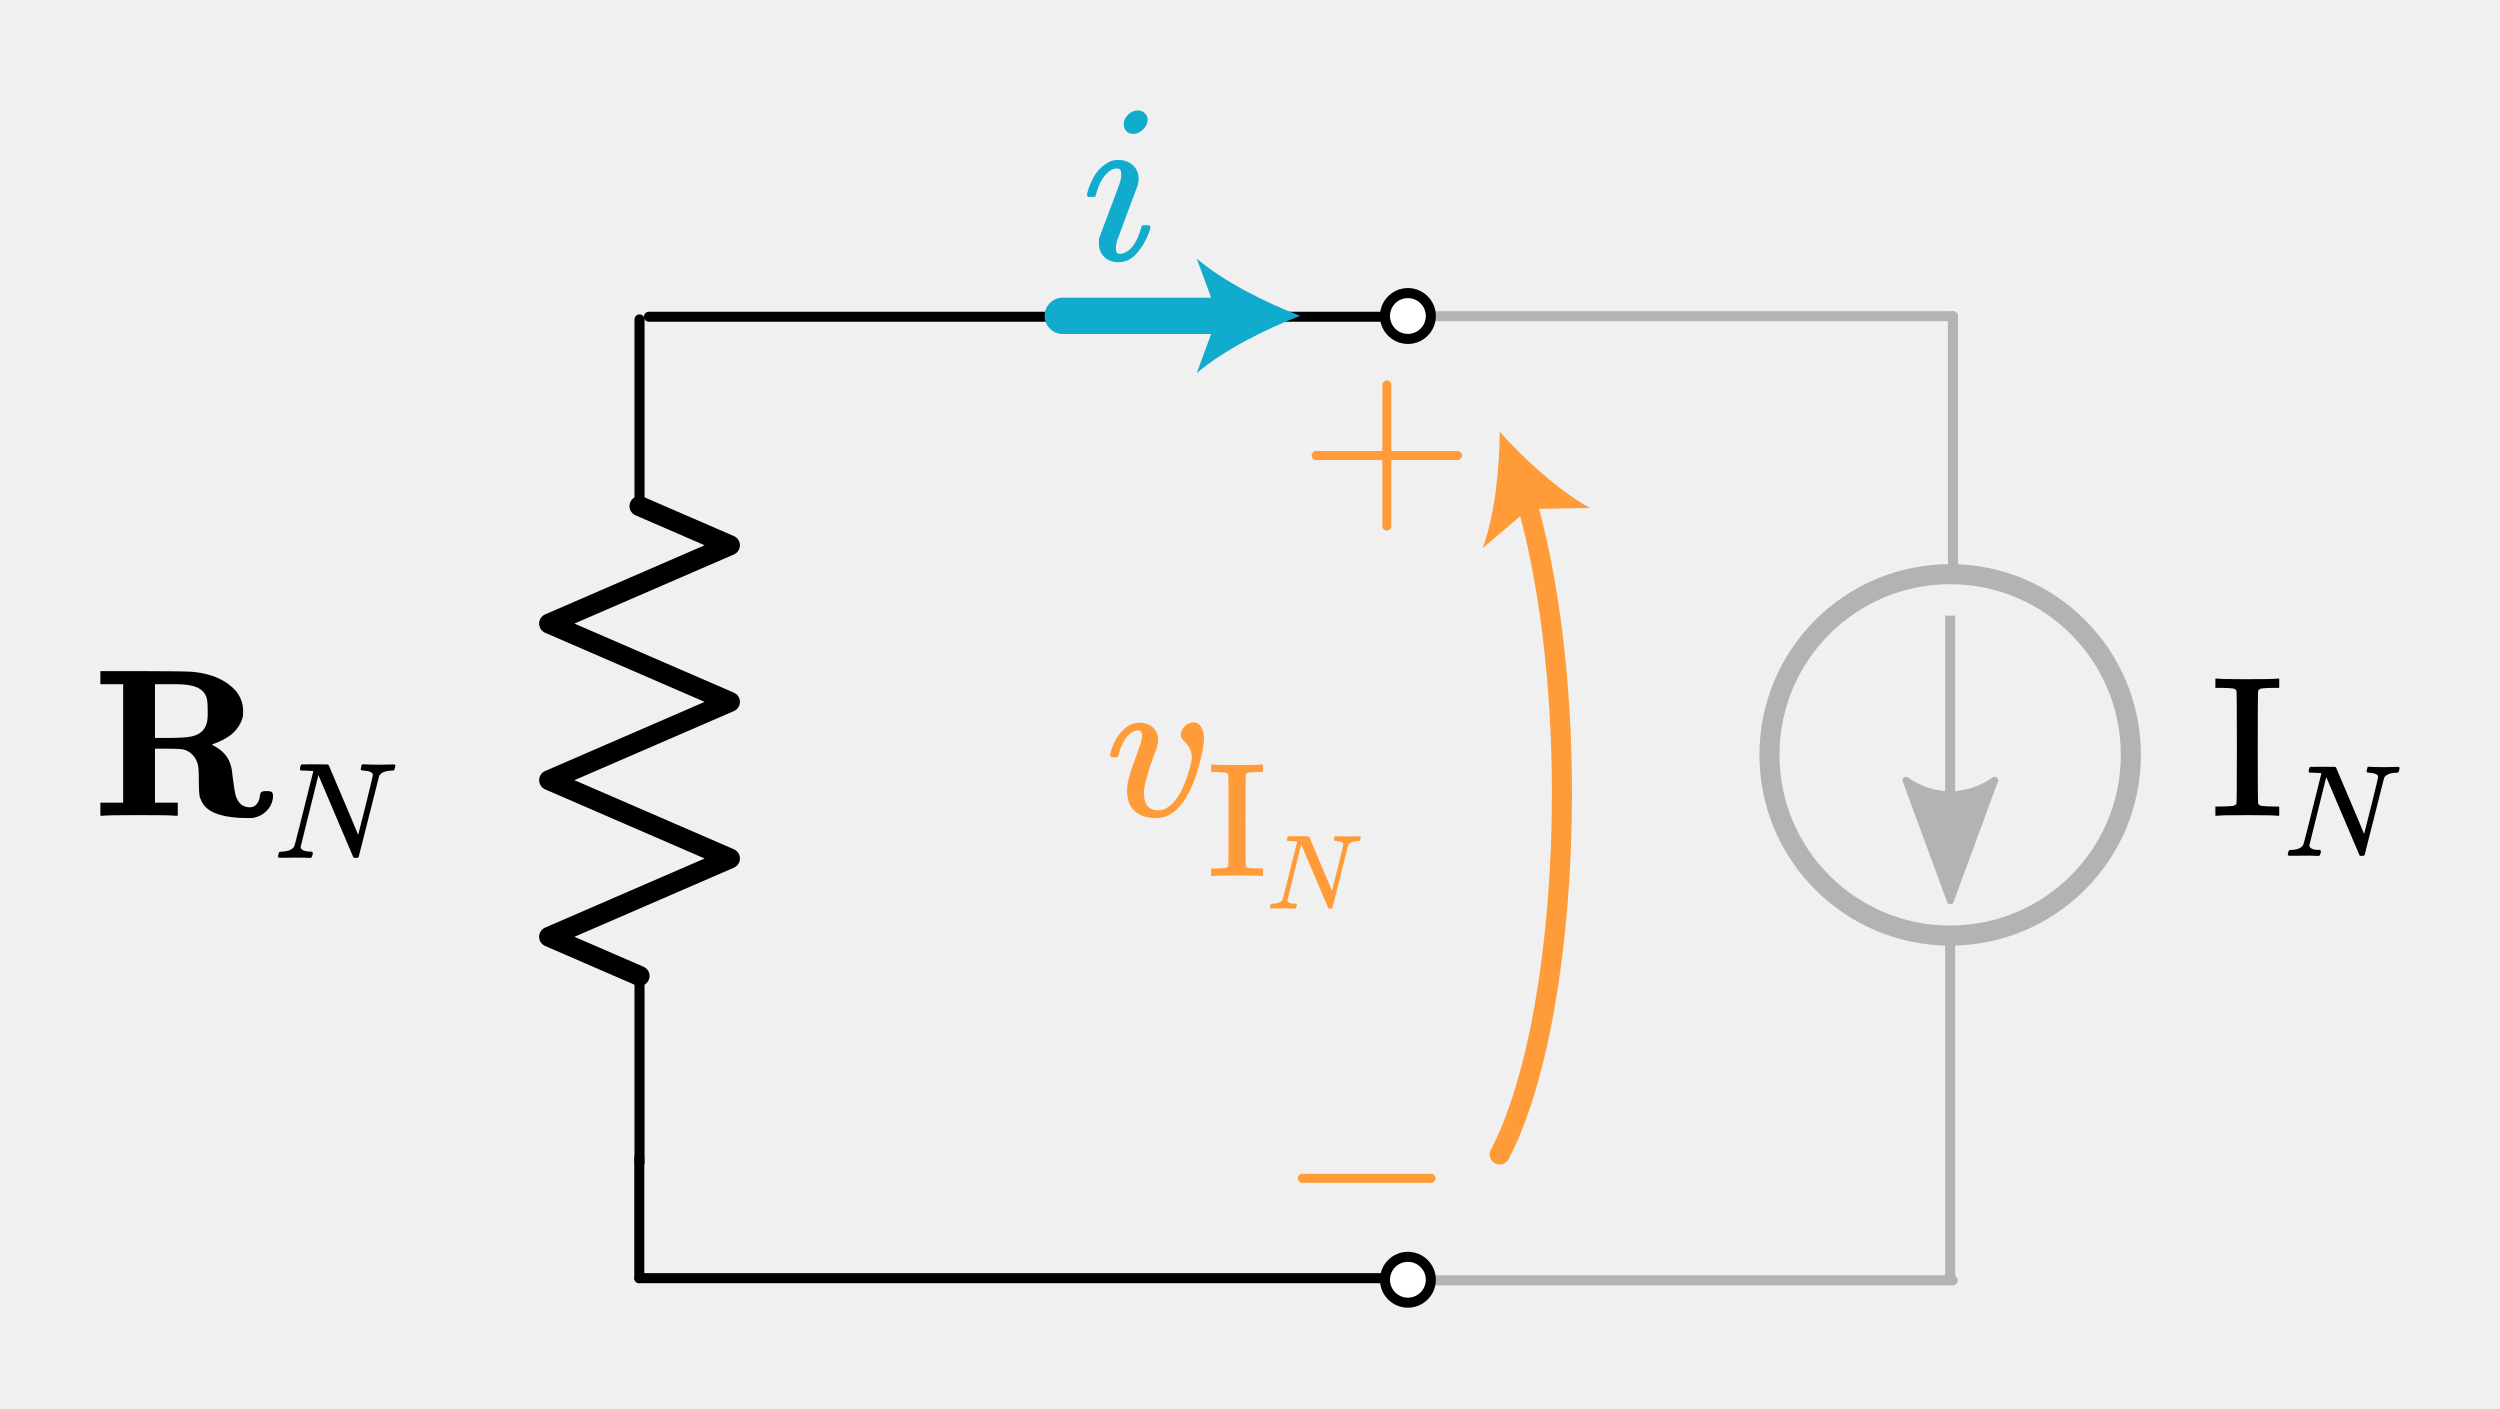
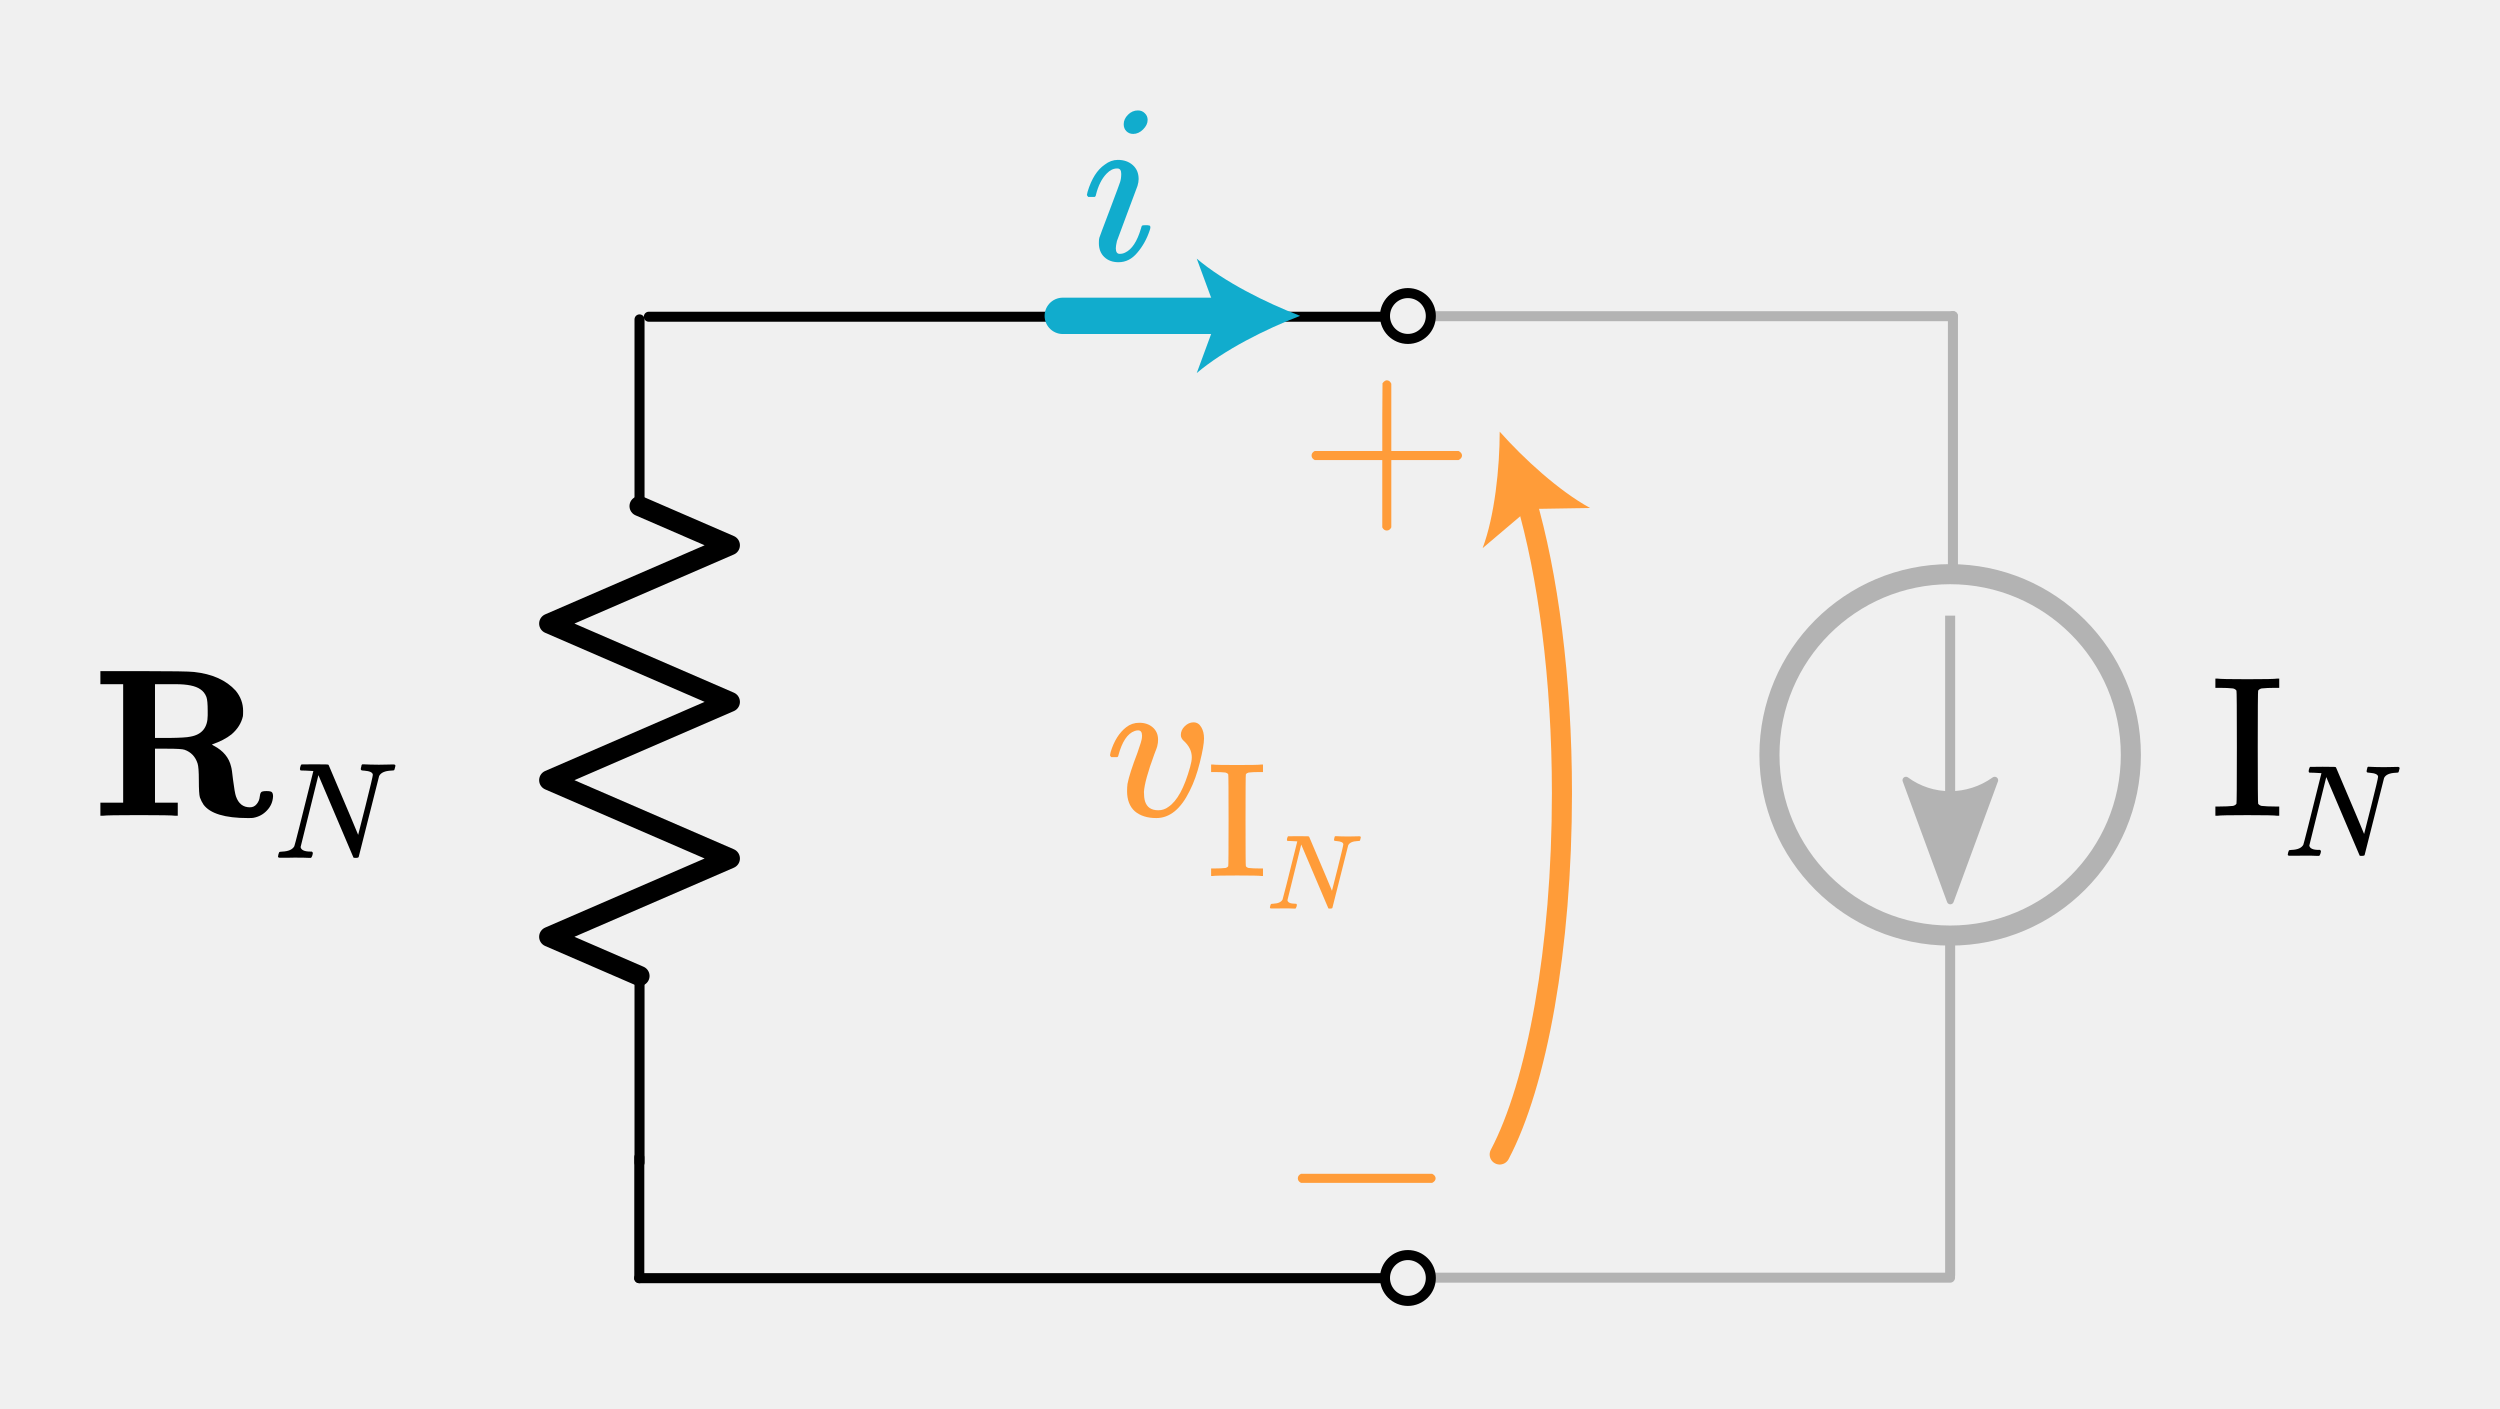
<svg xmlns="http://www.w3.org/2000/svg" version="1.1" id="Layer_1" x="0px" y="0px" viewBox="0 0 249.028 140.261" xml:space="preserve" width="249.028" height="140.261">
  <defs id="defs4921">
    <marker style="overflow:visible" id="marker11149" refX="0" refY="0" orient="auto">
      <path transform="matrix(0.2,0,0,0.2,1.48,0.2)" style="fill:#000000;fill-opacity:1;fill-rule:evenodd;stroke:#000000;stroke-width:1pt;stroke-opacity:1" d="m -2.5,-1 c 0,2.76 -2.24,5 -5,5 -2.76,0 -5,-2.24 -5,-5 0,-2.76 2.24,-5 5,-5 2.76,0 5,2.24 5,5 z" id="path11151" />
    </marker>
    <marker orient="auto" refY="0" refX="0" id="Arrow2Lstart" style="overflow:visible">
      <path id="path5963" style="fill-rule:evenodd;stroke-width:0.625;stroke-linejoin:round" d="M 8.719,4.034 -2.207,0.016 8.719,-4.002 c -1.745,2.372 -1.735,5.617 -6e-7,8.035 z" transform="matrix(1.1,0,0,1.1,1.1,0)" />
    </marker>
    <marker style="overflow:visible" id="marker7822" refX="0" refY="0" orient="auto">
      <path transform="matrix(1.1,0,0,1.1,1.1,0)" d="M 8.719,4.034 -2.207,0.016 8.719,-4.002 c -1.745,2.372 -1.735,5.617 -6e-7,8.035 z" style="fill:#b3b3b3;fill-opacity:1;fill-rule:evenodd;stroke:#b3b3b3;stroke-width:0.625;stroke-linejoin:round;stroke-opacity:1" id="path7824" />
    </marker>
    <marker orient="auto" refY="0" refX="0" id="Arrow2Lstart-6" style="overflow:visible">
      <path id="path8145-1" style="fill:#000000;fill-opacity:1;fill-rule:evenodd;stroke:#000000;stroke-width:0.625;stroke-linejoin:round;stroke-opacity:1" d="M 8.719,4.034 -2.207,0.016 8.719,-4.002 c -1.745,2.372 -1.735,5.617 -6e-7,8.035 z" transform="matrix(1.1,0,0,1.1,1.1,0)" />
    </marker>
  </defs>
  <style type="text/css" id="style4823">
	.st0{fill:none;stroke:#000000;stroke-width:0.5;stroke-linecap:round;stroke-miterlimit:10;}
	.st1{fill:none;stroke:#000000;stroke-width:0.5;stroke-miterlimit:10;}
	.st2{fill:none;stroke:#11ACCD;stroke-width:3;stroke-linecap:round;stroke-miterlimit:10;}
	.st3{fill:#11ACCD;}
	.st4{fill:none;stroke:#11ACCD;stroke-width:4;stroke-miterlimit:10;}
	.st5{fill:none;stroke:#000000;stroke-linecap:round;stroke-linejoin:round;stroke-miterlimit:10;}
	.st6{fill:none;stroke:#000000;stroke-width:2;stroke-linecap:round;stroke-linejoin:round;stroke-miterlimit:10;}
	.st7{fill:none;stroke:#000000;stroke-width:2;stroke-miterlimit:10;}
	.st8{fill:none;stroke:#000000;stroke-linecap:round;stroke-miterlimit:10;}
	.st9{fill:none;stroke:#000000;stroke-width:1.5;stroke-miterlimit:10;}
	.st10{fill:none;stroke:#000000;stroke-width:1.5;stroke-linecap:round;stroke-miterlimit:10;}
	.st11{fill:none;stroke:#000000;stroke-width:2;stroke-linecap:round;stroke-miterlimit:10;}
	.st12{fill:none;}
	.st13{stroke:#000000;stroke-linecap:round;stroke-linejoin:round;stroke-miterlimit:10;}
	.st14{fill:none;stroke:#000000;stroke-miterlimit:10;}
	.st15{fill:#FFFFFF;stroke:#000000;stroke-miterlimit:10;}
	.st16{fill:#FF9C39;}
	.st17{fill:none;stroke:#E07D10;stroke-width:2;stroke-linecap:round;stroke-miterlimit:10;}
	.st18{fill:#E07D10;}
	.st19{fill:none;stroke:#FF9C39;stroke-width:2;stroke-linecap:round;stroke-miterlimit:10;}
	.st20{fill:none;stroke:#FF9C39;stroke-width:3;stroke-linecap:round;stroke-miterlimit:10;}
	.st21{fill:none;stroke:#1FAB54;stroke-width:3;stroke-miterlimit:10;}
	.st22{fill:#1FAB54;}
	.st23{font-family:'KaTeX_Main-Regular';}
	.st24{font-size:21px;}
	.st25{font-family:'KaTeX_Main-Italic';}
	.st26{fill:none;stroke:#11ACCD;stroke-width:2;stroke-linecap:round;stroke-miterlimit:10;}
</style>
-   <path style="fill:none;fill-rule:evenodd;stroke:#000000;stroke-width:1px;stroke-linecap:round;stroke-linejoin:miter;stroke-opacity:1" d="M 63.681,127.319 H 139.827" id="path21013" />
+   <path style="fill:none;fill-rule:evenodd;stroke:#000000;stroke-width:1px;stroke-linecap:round;stroke-linejoin:miter;stroke-opacity:1" d="M 63.668,127.319 H 137.867" id="path21013" />
  <g id="g4867-5" transform="rotate(90,99.94442,17.7595)">
    <line class="st5" x1="179.4" y1="54" x2="198" y2="54" id="line4869-4" style="fill:none;stroke:#000000;stroke-linecap:round;stroke-linejoin:round;stroke-miterlimit:10" />
    <polyline class="st6" points="132.6,54 136.5,45 144.3,63 152.1,45 159.9,63 167.7,45 175.5,63 179.4,54  " id="polyline4871-6" style="fill:none;stroke:#000000;stroke-width:2;stroke-linecap:round;stroke-linejoin:round;stroke-miterlimit:10" />
    <line class="st5" x1="114" y1="54" x2="132.6" y2="54" id="line4873-4" style="fill:none;stroke:#000000;stroke-linecap:round;stroke-linejoin:round;stroke-miterlimit:10" />
    <rect x="114" y="42" class="st12" width="84" height="24" id="rect4875-2" style="fill:none" />
  </g>
-   <path style="fill:none;fill-rule:evenodd;stroke:#b3b3b3;stroke-width:1;stroke-linecap:round;stroke-linejoin:miter;stroke-miterlimit:4;stroke-dasharray:none;stroke-opacity:1" d="m 141.429,127.534 h 53.078" id="path4191-2" />
-   <circle style="fill:#ffffff;fill-opacity:1;stroke:#000000;stroke-width:1;stroke-linecap:round;stroke-linejoin:round;stroke-miterlimit:4;stroke-dasharray:none;stroke-opacity:1" id="path4193-7-4-3" cx="140.243" cy="127.477" r="2.284" />
-   <path style="fill:none;fill-rule:evenodd;stroke:#b3b3b3;stroke-width:1;stroke-linecap:round;stroke-linejoin:miter;stroke-miterlimit:4;stroke-dasharray:none;stroke-opacity:1" d="m 141.548,31.496 h 52.981" id="path4227-7" />
+   <path style="fill:none;fill-rule:evenodd;stroke:#b3b3b3;stroke-width:1;stroke-linecap:round;stroke-linejoin:miter;stroke-miterlimit:4;stroke-dasharray:none;stroke-opacity:1" d="m 142.741,127.271 h 51.505" id="path4191-2" />
+   <circle style="fill:none;fill-opacity:1;stroke:#000000;stroke-width:1;stroke-linecap:round;stroke-linejoin:round;stroke-miterlimit:4;stroke-dasharray:none;stroke-opacity:1" id="path4193-7-4-3" cx="140.243" cy="127.302" r="2.284" />
+   <path style="fill:none;fill-rule:evenodd;stroke:#b3b3b3;stroke-width:1;stroke-linecap:round;stroke-linejoin:miter;stroke-miterlimit:4;stroke-dasharray:none;stroke-opacity:1" d="m 142.776,31.496 h 51.753" id="path4227-7" />
  <path style="fill:none;fill-rule:evenodd;stroke:#000000;stroke-width:1px;stroke-linecap:round;stroke-linejoin:miter;stroke-opacity:1" d="m 63.681,115.276 v 12.044" id="path8121" />
  <g aria-label="RN" style="font-style:normal;font-variant:normal;font-weight:normal;font-stretch:normal;font-size:21px;line-height:0%;font-family:KaTeX_Main;-inkscape-font-specification:'KaTeX_Main, Normal';text-align:start;writing-mode:lr-tb;text-anchor:start" id="text4877-9">
-     <path d="m 17.455,81.257 q -0.399,-0.063 -3.612,-0.063 -3.192,0 -3.591,0.063 H 10 v -1.302 H 12.268 v -11.802 H 10 v -1.302 H 14.095 q 4.536,0 5.229,0.084 2.73,0.294 4.158,1.869 0.735,0.903 0.735,2.016 0,0.399 -0.021,0.525 -0.231,1.029 -1.134,1.806 -0.735,0.588 -1.953,1.008 0.021,0.021 0.084,0.063 0.063,0.021 0.105,0.063 1.407,0.735 1.722,2.079 0.084,0.273 0.189,1.281 0.168,1.323 0.294,1.68 0.378,1.092 1.386,1.092 0.42,0 0.672,-0.315 0.273,-0.315 0.315,-0.756 0.021,-0.273 0.126,-0.42 0.084,-0.126 0.546,-0.126 0.462,0 0.546,0.126 0.105,0.126 0.105,0.399 -0.042,0.819 -0.609,1.407 -0.546,0.588 -1.365,0.735 -0.084,0.021 -0.525,0.021 -3.444,0 -4.431,-1.344 -0.21,-0.315 -0.357,-0.714 -0.105,-0.357 -0.105,-1.701 0,-1.302 -0.126,-1.68 -0.336,-1.029 -1.302,-1.365 -0.294,-0.105 -1.722,-0.105 h -1.218 v 5.376 h 2.268 v 1.302 z m 2.499,-12.6 q -0.714,-0.504 -2.457,-0.504 h -0.798 -1.26 v 5.355 h 1.428 q 1.638,-0.021 2.079,-0.126 1.743,-0.294 1.743,-2.121 v -0.462 q 0,-1.008 -0.126,-1.365 -0.189,-0.504 -0.609,-0.777 z" style="font-style:normal;font-variant:normal;font-weight:bold;font-stretch:normal;font-size:21px;font-family:KaTeX_Main;-inkscape-font-specification:'KaTeX_Main, Bold';font-variant-ligatures:normal;font-variant-caps:normal;font-variant-numeric:normal;font-feature-settings:normal;text-align:start;writing-mode:lr-tb;text-anchor:start" id="path2429" />
-     <path d="m 27.897,85.443 q -0.205,0 -0.205,-0.123 0,-0.041 0.041,-0.218 0.055,-0.177 0.068,-0.191 0.027,-0.082 0.314,-0.082 0.928,-0.041 1.201,-0.532 0.068,-0.123 1.897,-7.494 -0.027,-0.014 -0.751,-0.041 -0.409,0 -0.491,-0.014 -0.068,-0.014 -0.082,-0.082 -0.027,-0.041 0.014,-0.246 0.068,-0.246 0.123,-0.273 0.027,-0.014 1.324,-0.014 1.051,0 1.201,0.014 0.164,0 0.191,0.068 l 0.723,1.706 q 0.723,1.706 1.461,3.44 0.737,1.734 0.751,1.802 l 0.737,-2.907 q 0.723,-2.88 0.723,-3.071 0,-0.355 -0.874,-0.423 -0.287,0 -0.314,-0.096 -0.027,-0.041 0.014,-0.218 0.014,-0.041 0.027,-0.096 0.014,-0.055 0.014,-0.082 0,-0.027 0.014,-0.055 0.014,-0.027 0.027,-0.041 0.014,-0.014 0.027,-0.027 0.014,-0.014 0.041,-0.014 0.027,0 0.068,0 0.191,0 0.682,0.027 0.505,0.014 0.874,0.014 0.355,0 0.805,-0.014 0.464,-0.014 0.642,-0.014 0.205,0 0.205,0.137 0,0.055 -0.055,0.232 -0.041,0.164 -0.055,0.177 -0.027,0.068 -0.3,0.068 -0.969,0.041 -1.215,0.546 l -2.034,8.053 q -0.027,0.096 -0.287,0.096 -0.191,0 -0.232,-0.027 l -3.494,-8.217 q -1.774,7.112 -1.774,7.166 0.082,0.45 0.983,0.45 h 0.137 q 0.082,0.068 0.096,0.123 0.014,0.041 -0.041,0.246 -0.055,0.177 -0.137,0.259 h -0.177 q -0.423,-0.027 -1.474,-0.027 -0.273,0 -0.751,0.014 -0.464,0 -0.682,0 z" style="font-style:normal;font-variant:normal;font-weight:normal;font-stretch:normal;font-size:65%;font-family:KaTeX_Math;-inkscape-font-specification:'KaTeX_Math, Normal';font-variant-ligatures:normal;font-variant-caps:normal;font-variant-numeric:normal;font-feature-settings:normal;text-align:start;writing-mode:lr-tb;baseline-shift:sub;text-anchor:start" id="path2431" />
+     <path d="m 17.455,81.257 q -0.399,-0.063 -3.612,-0.063 -3.192,0 -3.591,0.063 H 10 v -1.302 H 12.268 v -11.802 H 10 v -1.302 H 14.095 q 4.536,0 5.229,0.084 2.73,0.294 4.158,1.869 0.735,0.903 0.735,2.016 0,0.399 -0.021,0.525 -0.231,1.029 -1.134,1.806 -0.735,0.588 -1.953,1.008 0.021,0.021 0.084,0.063 0.063,0.021 0.105,0.063 1.407,0.735 1.722,2.079 0.084,0.273 0.189,1.281 0.168,1.323 0.294,1.68 0.378,1.092 1.386,1.092 0.42,0 0.672,-0.315 0.273,-0.315 0.315,-0.756 0.021,-0.273 0.126,-0.42 0.084,-0.126 0.546,-0.126 0.462,0 0.546,0.126 0.105,0.126 0.105,0.399 -0.042,0.819 -0.609,1.407 -0.546,0.588 -1.365,0.735 -0.084,0.021 -0.525,0.021 -3.444,0 -4.431,-1.344 -0.21,-0.315 -0.357,-0.714 -0.105,-0.357 -0.105,-1.701 0,-1.302 -0.126,-1.68 -0.336,-1.029 -1.302,-1.365 -0.294,-0.105 -1.722,-0.105 h -1.218 v 5.376 h 2.268 v 1.302 z m 2.499,-12.6 q -0.714,-0.504 -2.457,-0.504 h -0.798 -1.26 v 5.355 h 1.428 q 1.638,-0.021 2.079,-0.126 1.743,-0.294 1.743,-2.121 v -0.462 q 0,-1.008 -0.126,-1.365 -0.189,-0.504 -0.609,-0.777 z" style="font-style:normal;font-variant:normal;font-weight:bold;font-stretch:normal;font-size:21px;font-family:KaTeX_Main;-inkscape-font-specification:'KaTeX_Main, Bold';font-variant-ligatures:normal;font-variant-caps:normal;font-variant-numeric:normal;font-feature-settings:normal;text-align:start;writing-mode:lr-tb;text-anchor:start" id="path54214" />
+     <path d="m 27.897,85.443 q -0.205,0 -0.205,-0.123 0,-0.041 0.041,-0.218 0.055,-0.177 0.068,-0.191 0.027,-0.082 0.314,-0.082 0.928,-0.041 1.201,-0.532 0.068,-0.123 1.897,-7.494 -0.027,-0.014 -0.751,-0.041 -0.409,0 -0.491,-0.014 -0.068,-0.014 -0.082,-0.082 -0.027,-0.041 0.014,-0.246 0.068,-0.246 0.123,-0.273 0.027,-0.014 1.324,-0.014 1.051,0 1.201,0.014 0.164,0 0.191,0.068 l 0.723,1.706 q 0.723,1.706 1.461,3.44 0.737,1.734 0.751,1.802 l 0.737,-2.907 q 0.723,-2.88 0.723,-3.071 0,-0.355 -0.874,-0.423 -0.287,0 -0.314,-0.096 -0.027,-0.041 0.014,-0.218 0.014,-0.041 0.027,-0.096 0.014,-0.055 0.014,-0.082 0,-0.027 0.014,-0.055 0.014,-0.027 0.027,-0.041 0.014,-0.014 0.027,-0.027 0.014,-0.014 0.041,-0.014 0.027,0 0.068,0 0.191,0 0.682,0.027 0.505,0.014 0.874,0.014 0.355,0 0.805,-0.014 0.464,-0.014 0.642,-0.014 0.205,0 0.205,0.137 0,0.055 -0.055,0.232 -0.041,0.164 -0.055,0.177 -0.027,0.068 -0.3,0.068 -0.969,0.041 -1.215,0.546 l -2.034,8.053 q -0.027,0.096 -0.287,0.096 -0.191,0 -0.232,-0.027 l -3.494,-8.217 q -1.774,7.112 -1.774,7.166 0.082,0.45 0.983,0.45 h 0.137 q 0.082,0.068 0.096,0.123 0.014,0.041 -0.041,0.246 -0.055,0.177 -0.137,0.259 h -0.177 q -0.423,-0.027 -1.474,-0.027 -0.273,0 -0.751,0.014 -0.464,0 -0.682,0 z" style="font-style:normal;font-variant:normal;font-weight:normal;font-stretch:normal;font-size:65%;font-family:KaTeX_Math;-inkscape-font-specification:'KaTeX_Math, Normal';font-variant-ligatures:normal;font-variant-caps:normal;font-variant-numeric:normal;font-feature-settings:normal;text-align:start;writing-mode:lr-tb;baseline-shift:sub;text-anchor:start" id="path54216" />
  </g>
  <g aria-label="−" style="font-style:normal;font-variant:normal;font-weight:normal;font-stretch:normal;font-size:22.5px;line-height:0%;font-family:KaTeX_Main;-inkscape-font-specification:'KaTeX_Main, Normal';text-align:start;writing-mode:lr-tb;text-anchor:start;fill:#ff9c39" id="text4881-9">
-     <path d="m 129.593,117.825 q -0.315,-0.158 -0.315,-0.45 0,-0.292 0.315,-0.45 h 13.072 q 0.338,0.18 0.338,0.45 0,0.27 -0.338,0.45 z" style="font-style:normal;font-variant:normal;font-weight:normal;font-stretch:normal;font-size:22.5px;line-height:0%;font-family:KaTeX_Main;-inkscape-font-specification:'KaTeX_Main, Normal';text-align:start;writing-mode:lr-tb;text-anchor:start;fill:#ff9c39" id="path2426" />
+     <path d="m 129.593,117.825 q -0.315,-0.158 -0.315,-0.45 0,-0.292 0.315,-0.45 h 13.072 q 0.338,0.18 0.338,0.45 0,0.27 -0.338,0.45 z" style="font-style:normal;font-variant:normal;font-weight:normal;font-stretch:normal;font-size:22.5px;line-height:0%;font-family:KaTeX_Main;-inkscape-font-specification:'KaTeX_Main, Normal';text-align:start;writing-mode:lr-tb;text-anchor:start;fill:#ff9c39" id="path54211" />
  </g>
  <g aria-label="vIN" style="font-style:normal;font-variant:normal;font-weight:normal;font-stretch:normal;font-size:21px;line-height:0%;font-family:KaTeX_Math;-inkscape-font-specification:'KaTeX_Math, Normal';text-align:start;writing-mode:lr-tb;text-anchor:start;fill:#ff9c39" id="text4883-8">
-     <path d="m 115.188,81.488 q -1.344,0 -2.142,-0.672 -0.777,-0.693 -0.777,-2.016 0,-0.378 0.042,-0.714 0.189,-1.008 0.987,-3.087 l 0.336,-1.008 q 0.126,-0.378 0.126,-0.714 0,-0.525 -0.399,-0.525 -0.147,0 -0.336,0.063 -1.071,0.378 -1.617,2.415 0,0.021 -0.021,0.084 -0.021,0.042 -0.042,0.063 0,0 -0.021,0.021 -0.021,0.021 -0.084,0.021 -0.042,0 -0.084,0 -0.042,0 -0.168,0 h -0.294 q -0.126,-0.126 -0.126,-0.189 0,-0.063 0.063,-0.315 0.504,-1.659 1.554,-2.478 0.567,-0.441 1.302,-0.441 0.819,0 1.344,0.462 0.525,0.462 0.525,1.218 0,0.357 -0.063,0.546 0,0.147 -0.315,0.924 -0.966,2.625 -1.029,3.738 0,0.567 0.105,0.924 0.273,0.903 1.323,0.903 0.567,0 1.008,-0.336 1.302,-0.861 2.163,-3.969 0.168,-0.588 0.168,-0.966 0,-0.924 -0.819,-1.659 -0.273,-0.252 -0.273,-0.567 0,-0.483 0.378,-0.861 0.399,-0.399 0.882,-0.399 0.504,0 0.777,0.483 0.273,0.462 0.273,1.113 0,0.735 -0.42,2.415 -0.399,1.617 -1.008,2.814 -1.323,2.709 -3.318,2.709 z" style="font-style:normal;font-variant:normal;font-weight:normal;font-stretch:normal;font-size:21px;line-height:0%;font-family:KaTeX_Math;-inkscape-font-specification:'KaTeX_Math, Normal';text-align:start;writing-mode:lr-tb;text-anchor:start;fill:#ff9c39" id="path2419" />
-     <path d="m 125.629,87.257 q -0.26,-0.049 -2.405,-0.049 -2.145,0 -2.405,0.049 h -0.179 v -0.748 h 0.357 q 0.634,0 1.073,-0.049 0.195,-0.049 0.276,-0.179 0.033,-0.049 0.033,-4.583 0,-4.518 -0.033,-4.566 -0.081,-0.13 -0.276,-0.179 -0.439,-0.049 -1.073,-0.049 h -0.357 v -0.748 h 0.179 q 0.26,0.049 2.405,0.049 2.145,0 2.405,-0.049 h 0.179 v 0.748 h -0.357 q -0.634,0 -1.073,0.049 -0.195,0.049 -0.276,0.179 -0.033,0.049 -0.033,4.566 0,4.534 0.033,4.583 0.081,0.13 0.276,0.179 0.439,0.049 1.073,0.049 h 0.357 v 0.748 z" style="font-style:normal;font-variant:normal;font-weight:normal;font-stretch:normal;font-size:16.25px;line-height:125%;font-family:KaTeX_Main;-inkscape-font-specification:'KaTeX_Main, Normal';text-align:start;writing-mode:lr-tb;text-anchor:start" id="path2421" />
-     <path d="m 126.657,90.496 q -0.158,0 -0.158,-0.095 0,-0.032 0.032,-0.169 0.042,-0.137 0.053,-0.148 0.021,-0.063 0.243,-0.063 0.718,-0.032 0.929,-0.412 0.053,-0.095 1.468,-5.799 -0.021,-0.011 -0.581,-0.032 -0.317,0 -0.38,-0.011 -0.053,-0.011 -0.063,-0.063 -0.021,-0.032 0.011,-0.19 0.053,-0.19 0.095,-0.211 0.021,-0.011 1.025,-0.011 0.813,0 0.929,0.011 0.127,0 0.148,0.053 l 0.56,1.32 q 0.56,1.32 1.13,2.662 0.57,1.341 0.581,1.394 l 0.57,-2.25 q 0.56,-2.229 0.56,-2.377 0,-0.275 -0.676,-0.327 -0.222,0 -0.243,-0.074 -0.021,-0.032 0.011,-0.169 0.011,-0.032 0.021,-0.074 0.011,-0.042 0.011,-0.063 0,-0.021 0.011,-0.042 0.011,-0.021 0.021,-0.032 0.011,-0.011 0.021,-0.021 0.011,-0.011 0.032,-0.011 0.021,0 0.053,0 0.148,0 0.528,0.021 0.391,0.011 0.676,0.011 0.275,0 0.623,-0.011 0.359,-0.011 0.496,-0.011 0.158,0 0.158,0.106 0,0.042 -0.042,0.18 -0.032,0.127 -0.042,0.137 -0.021,0.053 -0.232,0.053 -0.75,0.032 -0.94,0.422 l -1.574,6.232 q -0.021,0.074 -0.222,0.074 -0.148,0 -0.18,-0.021 l -2.704,-6.359 q -1.373,5.503 -1.373,5.545 0.063,0.349 0.76,0.349 h 0.106 q 0.063,0.053 0.074,0.095 0.011,0.032 -0.032,0.19 -0.042,0.137 -0.106,0.201 h -0.137 q -0.327,-0.021 -1.141,-0.021 -0.211,0 -0.581,0.011 -0.359,0 -0.528,0 z" style="font-style:normal;font-variant:normal;font-weight:normal;font-stretch:normal;font-size:65%;font-family:KaTeX_Math;-inkscape-font-specification:'KaTeX_Math, Normal';font-variant-ligatures:normal;font-variant-caps:normal;font-variant-numeric:normal;font-feature-settings:normal;text-align:start;writing-mode:lr-tb;baseline-shift:sub;text-anchor:start" id="path2423" />
+     <path d="m 115.188,81.488 q -1.344,0 -2.142,-0.672 -0.777,-0.693 -0.777,-2.016 0,-0.378 0.042,-0.714 0.189,-1.008 0.987,-3.087 l 0.336,-1.008 q 0.126,-0.378 0.126,-0.714 0,-0.525 -0.399,-0.525 -0.147,0 -0.336,0.063 -1.071,0.378 -1.617,2.415 0,0.021 -0.021,0.084 -0.021,0.042 -0.042,0.063 0,0 -0.021,0.021 -0.021,0.021 -0.084,0.021 -0.042,0 -0.084,0 -0.042,0 -0.168,0 h -0.294 q -0.126,-0.126 -0.126,-0.189 0,-0.063 0.063,-0.315 0.504,-1.659 1.554,-2.478 0.567,-0.441 1.302,-0.441 0.819,0 1.344,0.462 0.525,0.462 0.525,1.218 0,0.357 -0.063,0.546 0,0.147 -0.315,0.924 -0.966,2.625 -1.029,3.738 0,0.567 0.105,0.924 0.273,0.903 1.323,0.903 0.567,0 1.008,-0.336 1.302,-0.861 2.163,-3.969 0.168,-0.588 0.168,-0.966 0,-0.924 -0.819,-1.659 -0.273,-0.252 -0.273,-0.567 0,-0.483 0.378,-0.861 0.399,-0.399 0.882,-0.399 0.504,0 0.777,0.483 0.273,0.462 0.273,1.113 0,0.735 -0.42,2.415 -0.399,1.617 -1.008,2.814 -1.323,2.709 -3.318,2.709 z" style="font-style:normal;font-variant:normal;font-weight:normal;font-stretch:normal;font-size:21px;line-height:0%;font-family:KaTeX_Math;-inkscape-font-specification:'KaTeX_Math, Normal';text-align:start;writing-mode:lr-tb;text-anchor:start;fill:#ff9c39" id="path54204" />
+     <path d="m 125.629,87.257 q -0.26,-0.049 -2.405,-0.049 -2.145,0 -2.405,0.049 h -0.179 v -0.748 h 0.357 q 0.634,0 1.073,-0.049 0.195,-0.049 0.276,-0.179 0.033,-0.049 0.033,-4.583 0,-4.518 -0.033,-4.566 -0.081,-0.13 -0.276,-0.179 -0.439,-0.049 -1.073,-0.049 h -0.357 v -0.748 h 0.179 q 0.26,0.049 2.405,0.049 2.145,0 2.405,-0.049 h 0.179 v 0.748 h -0.357 q -0.634,0 -1.073,0.049 -0.195,0.049 -0.276,0.179 -0.033,0.049 -0.033,4.566 0,4.534 0.033,4.583 0.081,0.13 0.276,0.179 0.439,0.049 1.073,0.049 h 0.357 v 0.748 z" style="font-style:normal;font-variant:normal;font-weight:normal;font-stretch:normal;font-size:16.25px;line-height:125%;font-family:KaTeX_Main;-inkscape-font-specification:'KaTeX_Main, Normal';text-align:start;writing-mode:lr-tb;text-anchor:start" id="path54206" />
+     <path d="m 126.657,90.496 q -0.158,0 -0.158,-0.095 0,-0.032 0.032,-0.169 0.042,-0.137 0.053,-0.148 0.021,-0.063 0.243,-0.063 0.718,-0.032 0.929,-0.412 0.053,-0.095 1.468,-5.799 -0.021,-0.011 -0.581,-0.032 -0.317,0 -0.38,-0.011 -0.053,-0.011 -0.063,-0.063 -0.021,-0.032 0.011,-0.19 0.053,-0.19 0.095,-0.211 0.021,-0.011 1.025,-0.011 0.813,0 0.929,0.011 0.127,0 0.148,0.053 l 0.56,1.32 q 0.56,1.32 1.13,2.662 0.57,1.341 0.581,1.394 l 0.57,-2.25 q 0.56,-2.229 0.56,-2.377 0,-0.275 -0.676,-0.327 -0.222,0 -0.243,-0.074 -0.021,-0.032 0.011,-0.169 0.011,-0.032 0.021,-0.074 0.011,-0.042 0.011,-0.063 0,-0.021 0.011,-0.042 0.011,-0.021 0.021,-0.032 0.011,-0.011 0.021,-0.021 0.011,-0.011 0.032,-0.011 0.021,0 0.053,0 0.148,0 0.528,0.021 0.391,0.011 0.676,0.011 0.275,0 0.623,-0.011 0.359,-0.011 0.496,-0.011 0.158,0 0.158,0.106 0,0.042 -0.042,0.18 -0.032,0.127 -0.042,0.137 -0.021,0.053 -0.232,0.053 -0.75,0.032 -0.94,0.422 l -1.574,6.232 q -0.021,0.074 -0.222,0.074 -0.148,0 -0.18,-0.021 l -2.704,-6.359 q -1.373,5.503 -1.373,5.545 0.063,0.349 0.76,0.349 h 0.106 q 0.063,0.053 0.074,0.095 0.011,0.032 -0.032,0.19 -0.042,0.137 -0.106,0.201 h -0.137 q -0.327,-0.021 -1.141,-0.021 -0.211,0 -0.581,0.011 -0.359,0 -0.528,0 z" style="font-style:normal;font-variant:normal;font-weight:normal;font-stretch:normal;font-size:65%;font-family:KaTeX_Math;-inkscape-font-specification:'KaTeX_Math, Normal';font-variant-ligatures:normal;font-variant-caps:normal;font-variant-numeric:normal;font-feature-settings:normal;text-align:start;writing-mode:lr-tb;baseline-shift:sub;text-anchor:start" id="path54208" />
  </g>
  <g aria-label="+" style="font-style:normal;font-variant:normal;font-weight:normal;font-stretch:normal;font-size:22.5px;line-height:0%;font-family:KaTeX_Main;-inkscape-font-specification:'KaTeX_Main, Normal';text-align:start;writing-mode:lr-tb;text-anchor:start;fill:#ff9c39" id="text4897-1">
-     <path d="m 130.963,45.825 q -0.315,-0.158 -0.315,-0.45 0,-0.292 0.315,-0.45 h 6.728 v -3.375 l 0.022,-3.375 q 0.225,-0.292 0.427,-0.292 0.292,0 0.45,0.338 v 6.705 h 6.705 q 0.338,0.18 0.338,0.45 0,0.27 -0.338,0.45 h -6.705 v 6.705 q -0.158,0.315 -0.45,0.315 -0.292,0 -0.45,-0.315 v -6.705 z" style="font-style:normal;font-variant:normal;font-weight:normal;font-stretch:normal;font-size:22.5px;line-height:0%;font-family:KaTeX_Main;-inkscape-font-specification:'KaTeX_Main, Normal';text-align:start;writing-mode:lr-tb;text-anchor:start;fill:#ff9c39" id="path2416" />
+     <path d="m 130.963,45.825 q -0.315,-0.158 -0.315,-0.45 0,-0.292 0.315,-0.45 h 6.728 v -3.375 l 0.022,-3.375 q 0.225,-0.292 0.427,-0.292 0.292,0 0.45,0.338 v 6.705 h 6.705 q 0.338,0.18 0.338,0.45 0,0.27 -0.338,0.45 h -6.705 v 6.705 q -0.158,0.315 -0.45,0.315 -0.292,0 -0.45,-0.315 v -6.705 z" style="font-style:normal;font-variant:normal;font-weight:normal;font-stretch:normal;font-size:22.5px;line-height:0%;font-family:KaTeX_Main;-inkscape-font-specification:'KaTeX_Main, Normal';text-align:start;writing-mode:lr-tb;text-anchor:start;fill:#ff9c39" id="path54201" />
  </g>
  <g id="g4899-9" transform="translate(-102.6131,-29.00057)">
    <g id="g4901-6">
      <path class="st19" d="m 252,144 c 3.7,-7 6.2,-20.5 6.2,-36 0,-11.4 -1.4,-21.8 -3.6,-29.3" id="path4903-8" style="fill:none;stroke:#ff9c39;stroke-width:2;stroke-linecap:round;stroke-miterlimit:10" />
      <g id="g4905-5">
        <path class="st16" d="m 252,72 c 2.4,2.7 5.9,5.9 9,7.6 l -6.1,0.1 -4.6,3.9 c 1.2,-3.2 1.7,-8 1.7,-11.6 z" id="path4907-8" style="fill:#ff9c39" />
      </g>
    </g>
  </g>
  <g aria-label="i" style="font-style:normal;font-variant:normal;font-weight:normal;font-stretch:normal;font-size:22.5px;line-height:0%;font-family:KaTeX_Math;-inkscape-font-specification:'KaTeX_Math, Normal';text-align:start;letter-spacing:1;writing-mode:lr-tb;text-anchor:start;fill:#11accd;stroke:#11accd;stroke-width:2;stroke-linecap:round;stroke-miterlimit:10" id="text4351-6">
-     <path d="m 111.934,12.372 q 0,-0.517 0.427,-0.945 0.427,-0.427 0.99,-0.427 0.405,0 0.675,0.27 0.292,0.27 0.292,0.675 0,0.495 -0.45,0.945 -0.45,0.45 -0.99,0.45 -0.405,0 -0.675,-0.27 -0.27,-0.27 -0.27,-0.698 z m -0.517,13.748 q -0.877,0 -1.417,-0.517 -0.54,-0.517 -0.54,-1.395 0,-0.383 0.045,-0.517 0,-0.045 1.035,-2.768 1.035,-2.745 1.035,-2.79 0.113,-0.36 0.113,-0.81 0,-0.54 -0.383,-0.54 h -0.045 q -0.54,0 -1.035,0.517 -0.72,0.743 -1.058,2.115 0,0.022 -0.022,0.09 -0.022,0.045 -0.045,0.068 0,0 -0.022,0.022 -0.022,0.022 -0.09,0.022 -0.045,0 -0.09,0 -0.045,0 -0.18,0 h -0.315 q -0.135,-0.135 -0.135,-0.203 0,-0.068 0.068,-0.315 0.585,-1.935 1.71,-2.7 0.608,-0.472 1.305,-0.472 0.9,0 1.485,0.517 0.585,0.517 0.585,1.395 0,0.292 -0.113,0.675 -0.022,0.045 -1.035,2.768 l -1.012,2.723 q -0.113,0.495 -0.113,0.72 0,0.562 0.383,0.562 0.315,0 0.562,-0.135 0.99,-0.472 1.552,-2.362 0.068,-0.27 0.113,-0.315 0.068,-0.045 0.383,-0.045 0.203,0 0.27,0.022 0.09,0 0.135,0.045 0.045,0.045 0.045,0.158 0,0.09 -0.068,0.292 -0.427,1.282 -1.238,2.228 -0.787,0.945 -1.867,0.945 z" style="font-style:normal;font-variant:normal;font-weight:normal;font-stretch:normal;font-size:22.5px;line-height:125%;font-family:KaTeX_Math;-inkscape-font-specification:'KaTeX_Math, Normal';text-align:start;writing-mode:lr-tb;text-anchor:start;stroke:none" id="path2413" />
+     <path d="m 111.934,12.372 q 0,-0.517 0.427,-0.945 0.427,-0.427 0.99,-0.427 0.405,0 0.675,0.27 0.292,0.27 0.292,0.675 0,0.495 -0.45,0.945 -0.45,0.45 -0.99,0.45 -0.405,0 -0.675,-0.27 -0.27,-0.27 -0.27,-0.698 z m -0.517,13.748 q -0.877,0 -1.417,-0.517 -0.54,-0.517 -0.54,-1.395 0,-0.383 0.045,-0.517 0,-0.045 1.035,-2.768 1.035,-2.745 1.035,-2.79 0.113,-0.36 0.113,-0.81 0,-0.54 -0.383,-0.54 h -0.045 q -0.54,0 -1.035,0.517 -0.72,0.743 -1.058,2.115 0,0.022 -0.022,0.09 -0.022,0.045 -0.045,0.068 0,0 -0.022,0.022 -0.022,0.022 -0.09,0.022 -0.045,0 -0.09,0 -0.045,0 -0.18,0 h -0.315 q -0.135,-0.135 -0.135,-0.203 0,-0.068 0.068,-0.315 0.585,-1.935 1.71,-2.7 0.608,-0.472 1.305,-0.472 0.9,0 1.485,0.517 0.585,0.517 0.585,1.395 0,0.292 -0.113,0.675 -0.022,0.045 -1.035,2.768 l -1.012,2.723 q -0.113,0.495 -0.113,0.72 0,0.562 0.383,0.562 0.315,0 0.562,-0.135 0.99,-0.472 1.552,-2.362 0.068,-0.27 0.113,-0.315 0.068,-0.045 0.383,-0.045 0.203,0 0.27,0.022 0.09,0 0.135,0.045 0.045,0.045 0.045,0.158 0,0.09 -0.068,0.292 -0.427,1.282 -1.238,2.228 -0.787,0.945 -1.867,0.945 z" style="font-style:normal;font-variant:normal;font-weight:normal;font-stretch:normal;font-size:22.5px;line-height:125%;font-family:KaTeX_Math;-inkscape-font-specification:'KaTeX_Math, Normal';text-align:start;writing-mode:lr-tb;text-anchor:start;stroke:none" id="path54198" />
  </g>
-   <path style="fill:none;fill-rule:evenodd;stroke:#000000;stroke-width:1;stroke-linecap:round;stroke-linejoin:miter;stroke-miterlimit:4;stroke-dasharray:none;stroke-opacity:1" d="M 64.637,31.55 H 138.339" id="path4227-6" />
+   <path style="fill:none;fill-rule:evenodd;stroke:#000000;stroke-width:1;stroke-linecap:round;stroke-linejoin:miter;stroke-miterlimit:4;stroke-dasharray:none;stroke-opacity:1" d="M 64.631,31.55 H 137.468" id="path4227-6" />
  <g transform="translate(-8.654584,-80.5384)" id="g5760-0">
    <line style="font-family:KaTeX_Main-Regular;fill:none;stroke:#11accd;stroke-width:3.622;stroke-linecap:round;stroke-linejoin:round;stroke-miterlimit:4;stroke-dasharray:none" id="line4509-8" y2="112" x2="130.267" y1="112" x1="114.52" class="st23" />
    <g transform="translate(0.1635672,4)" style="stroke-width:2;stroke-miterlimit:4;stroke-dasharray:none" id="g4511-3">
      <path style="fill:#11accd;stroke-width:2;stroke-miterlimit:4;stroke-dasharray:none" id="path4513-0" d="m 138,108 c -3.4,1.3 -7.6,3.4 -10.3,5.7 l 2.1,-5.7 -2.1,-5.7 c 2.7,2.3 6.9,4.4 10.3,5.7 z" class="st22" />
    </g>
  </g>
  <ellipse style="fill:none;stroke:#b3b3b3;stroke-width:2;stroke-miterlimit:10" id="circle4843-3-0" cy="75.194" cx="194.257" class="st7" rx="18" ry="18" />
  <line style="fill:none;stroke:#b3b3b3;stroke-width:1;stroke-linecap:round;stroke-linejoin:round;stroke-miterlimit:10;stroke-dasharray:none" id="line4847-4-0" y2="127.022" x2="194.257" y1="93.397" x1="194.257" class="st5" />
  <line style="fill:none;stroke:#b3b3b3;stroke-width:1;stroke-miterlimit:10;stroke-dasharray:none;marker-start:url(#marker7822)" id="line4849-4-9" y2="61.324" x2="194.257" y1="88.41" x1="194.257" class="st9" />
  <g aria-label="IN" style="font-style:normal;font-variant:normal;font-weight:normal;font-stretch:normal;font-size:20px;line-height:0%;font-family:KaTeX_Main;-inkscape-font-specification:'KaTeX_Main, Normal';text-align:start;writing-mode:lr-tb;text-anchor:start;fill:#000000;fill-opacity:1;stroke:none;stroke-opacity:1" id="text4893-0-8">
-     <path d="m 226.817,81.257 q -0.32,-0.06 -2.96,-0.06 -2.64,0 -2.96,0.06 h -0.22 v -0.92 h 0.44 q 0.78,0 1.32,-0.06 0.24,-0.06 0.34,-0.22 0.04,-0.06 0.04,-5.64 0,-5.56 -0.04,-5.62 -0.1,-0.16 -0.34,-0.22 -0.54,-0.06 -1.32,-0.06 h -0.44 v -0.92 h 0.22 q 0.32,0.06 2.96,0.06 2.64,0 2.96,-0.06 h 0.22 v 0.92 h -0.44 q -0.78,0 -1.32,0.06 -0.24,0.06 -0.34,0.22 -0.04,0.06 -0.04,5.62 0,5.58 0.04,5.64 0.1,0.16 0.34,0.22 0.54,0.06 1.32,0.06 h 0.44 v 0.92 z" style="font-style:normal;font-variant:normal;font-weight:normal;font-stretch:normal;font-size:20px;line-height:0%;font-family:KaTeX_Main;-inkscape-font-specification:'KaTeX_Main, Normal';text-align:start;writing-mode:lr-tb;text-anchor:start;fill:#000000;fill-opacity:1;stroke:none;stroke-opacity:1" id="path2408" />
-     <path d="m 228.082,85.244 q -0.195,0 -0.195,-0.117 0,-0.039 0.039,-0.208 0.052,-0.169 0.065,-0.182 0.026,-0.078 0.299,-0.078 0.884,-0.039 1.144,-0.507 0.065,-0.117 1.807,-7.137 -0.026,-0.013 -0.715,-0.039 -0.39,0 -0.468,-0.013 -0.065,-0.013 -0.078,-0.078 -0.026,-0.039 0.013,-0.234 0.065,-0.234 0.117,-0.26 0.026,-0.013 1.261,-0.013 1.001,0 1.144,0.013 0.156,0 0.182,0.065 l 0.689,1.625 q 0.689,1.625 1.391,3.276 0.702,1.651 0.715,1.716 l 0.702,-2.769 q 0.689,-2.743 0.689,-2.925 0,-0.338 -0.832,-0.403 -0.273,0 -0.299,-0.091 -0.026,-0.039 0.013,-0.208 0.013,-0.039 0.026,-0.091 0.013,-0.052 0.013,-0.078 0,-0.026 0.013,-0.052 0.013,-0.026 0.026,-0.039 0.013,-0.013 0.026,-0.026 0.013,-0.013 0.039,-0.013 0.026,0 0.065,0 0.182,0 0.65,0.026 0.481,0.013 0.832,0.013 0.338,0 0.767,-0.013 0.442,-0.013 0.611,-0.013 0.195,0 0.195,0.13 0,0.052 -0.052,0.221 -0.039,0.156 -0.052,0.169 -0.026,0.065 -0.286,0.065 -0.923,0.039 -1.157,0.52 l -1.937,7.67 q -0.026,0.091 -0.273,0.091 -0.182,0 -0.221,-0.026 l -3.328,-7.826 q -1.69,6.773 -1.69,6.825 0.078,0.429 0.936,0.429 h 0.13 q 0.078,0.065 0.091,0.117 0.013,0.039 -0.039,0.234 -0.052,0.169 -0.13,0.247 h -0.169 q -0.403,-0.026 -1.404,-0.026 -0.26,0 -0.715,0.013 -0.442,0 -0.65,0 z" style="font-style:normal;font-variant:normal;font-weight:normal;font-stretch:normal;font-size:65%;font-family:KaTeX_Math;-inkscape-font-specification:'KaTeX_Math, Normal';font-variant-ligatures:normal;font-variant-caps:normal;font-variant-numeric:normal;font-feature-settings:normal;text-align:start;writing-mode:lr-tb;baseline-shift:sub;text-anchor:start" id="path2410" />
+     <path d="m 226.817,81.257 q -0.32,-0.06 -2.96,-0.06 -2.64,0 -2.96,0.06 h -0.22 v -0.92 h 0.44 q 0.78,0 1.32,-0.06 0.24,-0.06 0.34,-0.22 0.04,-0.06 0.04,-5.64 0,-5.56 -0.04,-5.62 -0.1,-0.16 -0.34,-0.22 -0.54,-0.06 -1.32,-0.06 h -0.44 v -0.92 h 0.22 q 0.32,0.06 2.96,0.06 2.64,0 2.96,-0.06 h 0.22 v 0.92 h -0.44 q -0.78,0 -1.32,0.06 -0.24,0.06 -0.34,0.22 -0.04,0.06 -0.04,5.62 0,5.58 0.04,5.64 0.1,0.16 0.34,0.22 0.54,0.06 1.32,0.06 h 0.44 v 0.92 z" style="font-style:normal;font-variant:normal;font-weight:normal;font-stretch:normal;font-size:20px;line-height:0%;font-family:KaTeX_Main;-inkscape-font-specification:'KaTeX_Main, Normal';text-align:start;writing-mode:lr-tb;text-anchor:start;fill:#000000;fill-opacity:1;stroke:none;stroke-opacity:1" id="path54193" />
+     <path d="m 228.082,85.244 q -0.195,0 -0.195,-0.117 0,-0.039 0.039,-0.208 0.052,-0.169 0.065,-0.182 0.026,-0.078 0.299,-0.078 0.884,-0.039 1.144,-0.507 0.065,-0.117 1.807,-7.137 -0.026,-0.013 -0.715,-0.039 -0.39,0 -0.468,-0.013 -0.065,-0.013 -0.078,-0.078 -0.026,-0.039 0.013,-0.234 0.065,-0.234 0.117,-0.26 0.026,-0.013 1.261,-0.013 1.001,0 1.144,0.013 0.156,0 0.182,0.065 l 0.689,1.625 q 0.689,1.625 1.391,3.276 0.702,1.651 0.715,1.716 l 0.702,-2.769 q 0.689,-2.743 0.689,-2.925 0,-0.338 -0.832,-0.403 -0.273,0 -0.299,-0.091 -0.026,-0.039 0.013,-0.208 0.013,-0.039 0.026,-0.091 0.013,-0.052 0.013,-0.078 0,-0.026 0.013,-0.052 0.013,-0.026 0.026,-0.039 0.013,-0.013 0.026,-0.026 0.013,-0.013 0.039,-0.013 0.026,0 0.065,0 0.182,0 0.65,0.026 0.481,0.013 0.832,0.013 0.338,0 0.767,-0.013 0.442,-0.013 0.611,-0.013 0.195,0 0.195,0.13 0,0.052 -0.052,0.221 -0.039,0.156 -0.052,0.169 -0.026,0.065 -0.286,0.065 -0.923,0.039 -1.157,0.52 l -1.937,7.67 q -0.026,0.091 -0.273,0.091 -0.182,0 -0.221,-0.026 l -3.328,-7.826 q -1.69,6.773 -1.69,6.825 0.078,0.429 0.936,0.429 h 0.13 q 0.078,0.065 0.091,0.117 0.013,0.039 -0.039,0.234 -0.052,0.169 -0.13,0.247 h -0.169 q -0.403,-0.026 -1.404,-0.026 -0.26,0 -0.715,0.013 -0.442,0 -0.65,0 z" style="font-style:normal;font-variant:normal;font-weight:normal;font-stretch:normal;font-size:65%;font-family:KaTeX_Math;-inkscape-font-specification:'KaTeX_Math, Normal';font-variant-ligatures:normal;font-variant-caps:normal;font-variant-numeric:normal;font-feature-settings:normal;text-align:start;writing-mode:lr-tb;baseline-shift:sub;text-anchor:start" id="path54195" />
  </g>
  <path style="fill:none;fill-rule:evenodd;stroke:#b3b3b3;stroke-width:1;stroke-linecap:round;stroke-linejoin:miter;stroke-miterlimit:4;stroke-dasharray:none;stroke-opacity:1" d="M 194.534,57.297 V 31.485" id="path4225-3-6" />
-   <circle style="fill:#ffffff;fill-opacity:1;stroke:#000000;stroke-width:1;stroke-linecap:round;stroke-linejoin:round;stroke-miterlimit:4;stroke-dasharray:none;stroke-opacity:1" id="path4193-7-9" cx="140.243" cy="31.478" r="2.284" />
+   <circle style="fill:none;fill-opacity:1;stroke:#000000;stroke-width:1;stroke-linecap:round;stroke-linejoin:round;stroke-miterlimit:4;stroke-dasharray:none;stroke-opacity:1" id="path4193-7-9" cx="140.243" cy="31.478" r="2.284" />
</svg>
